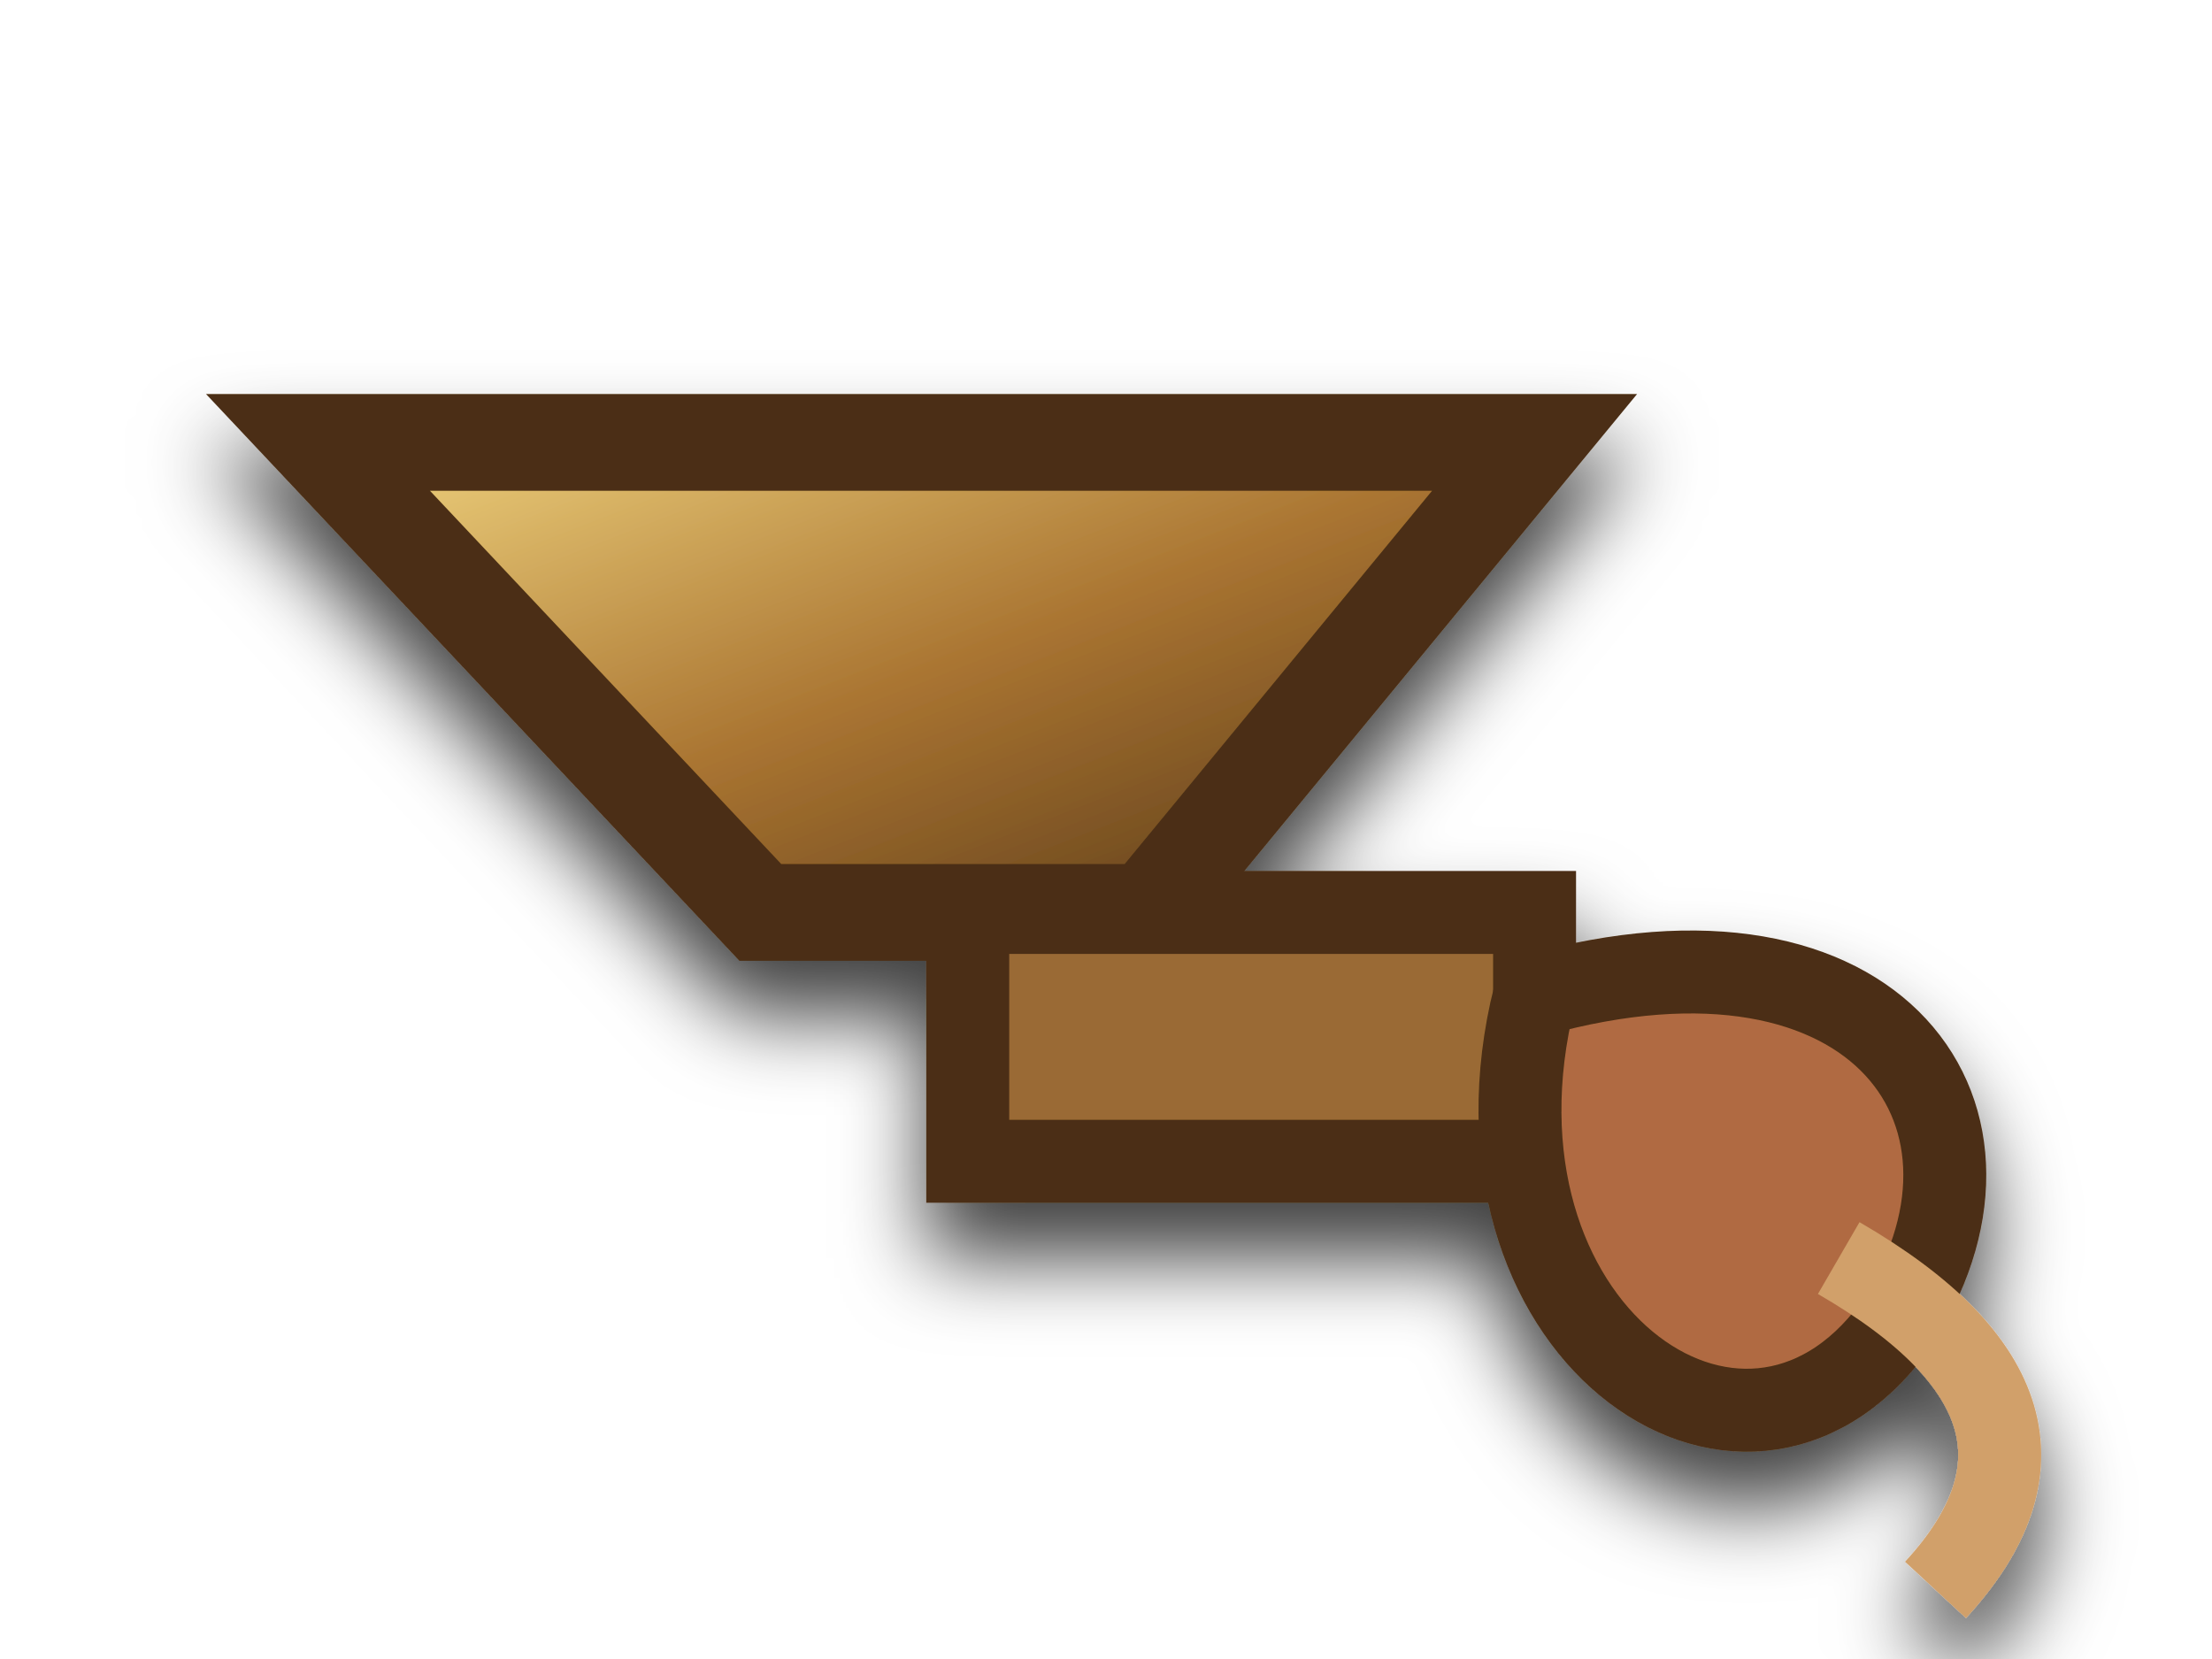
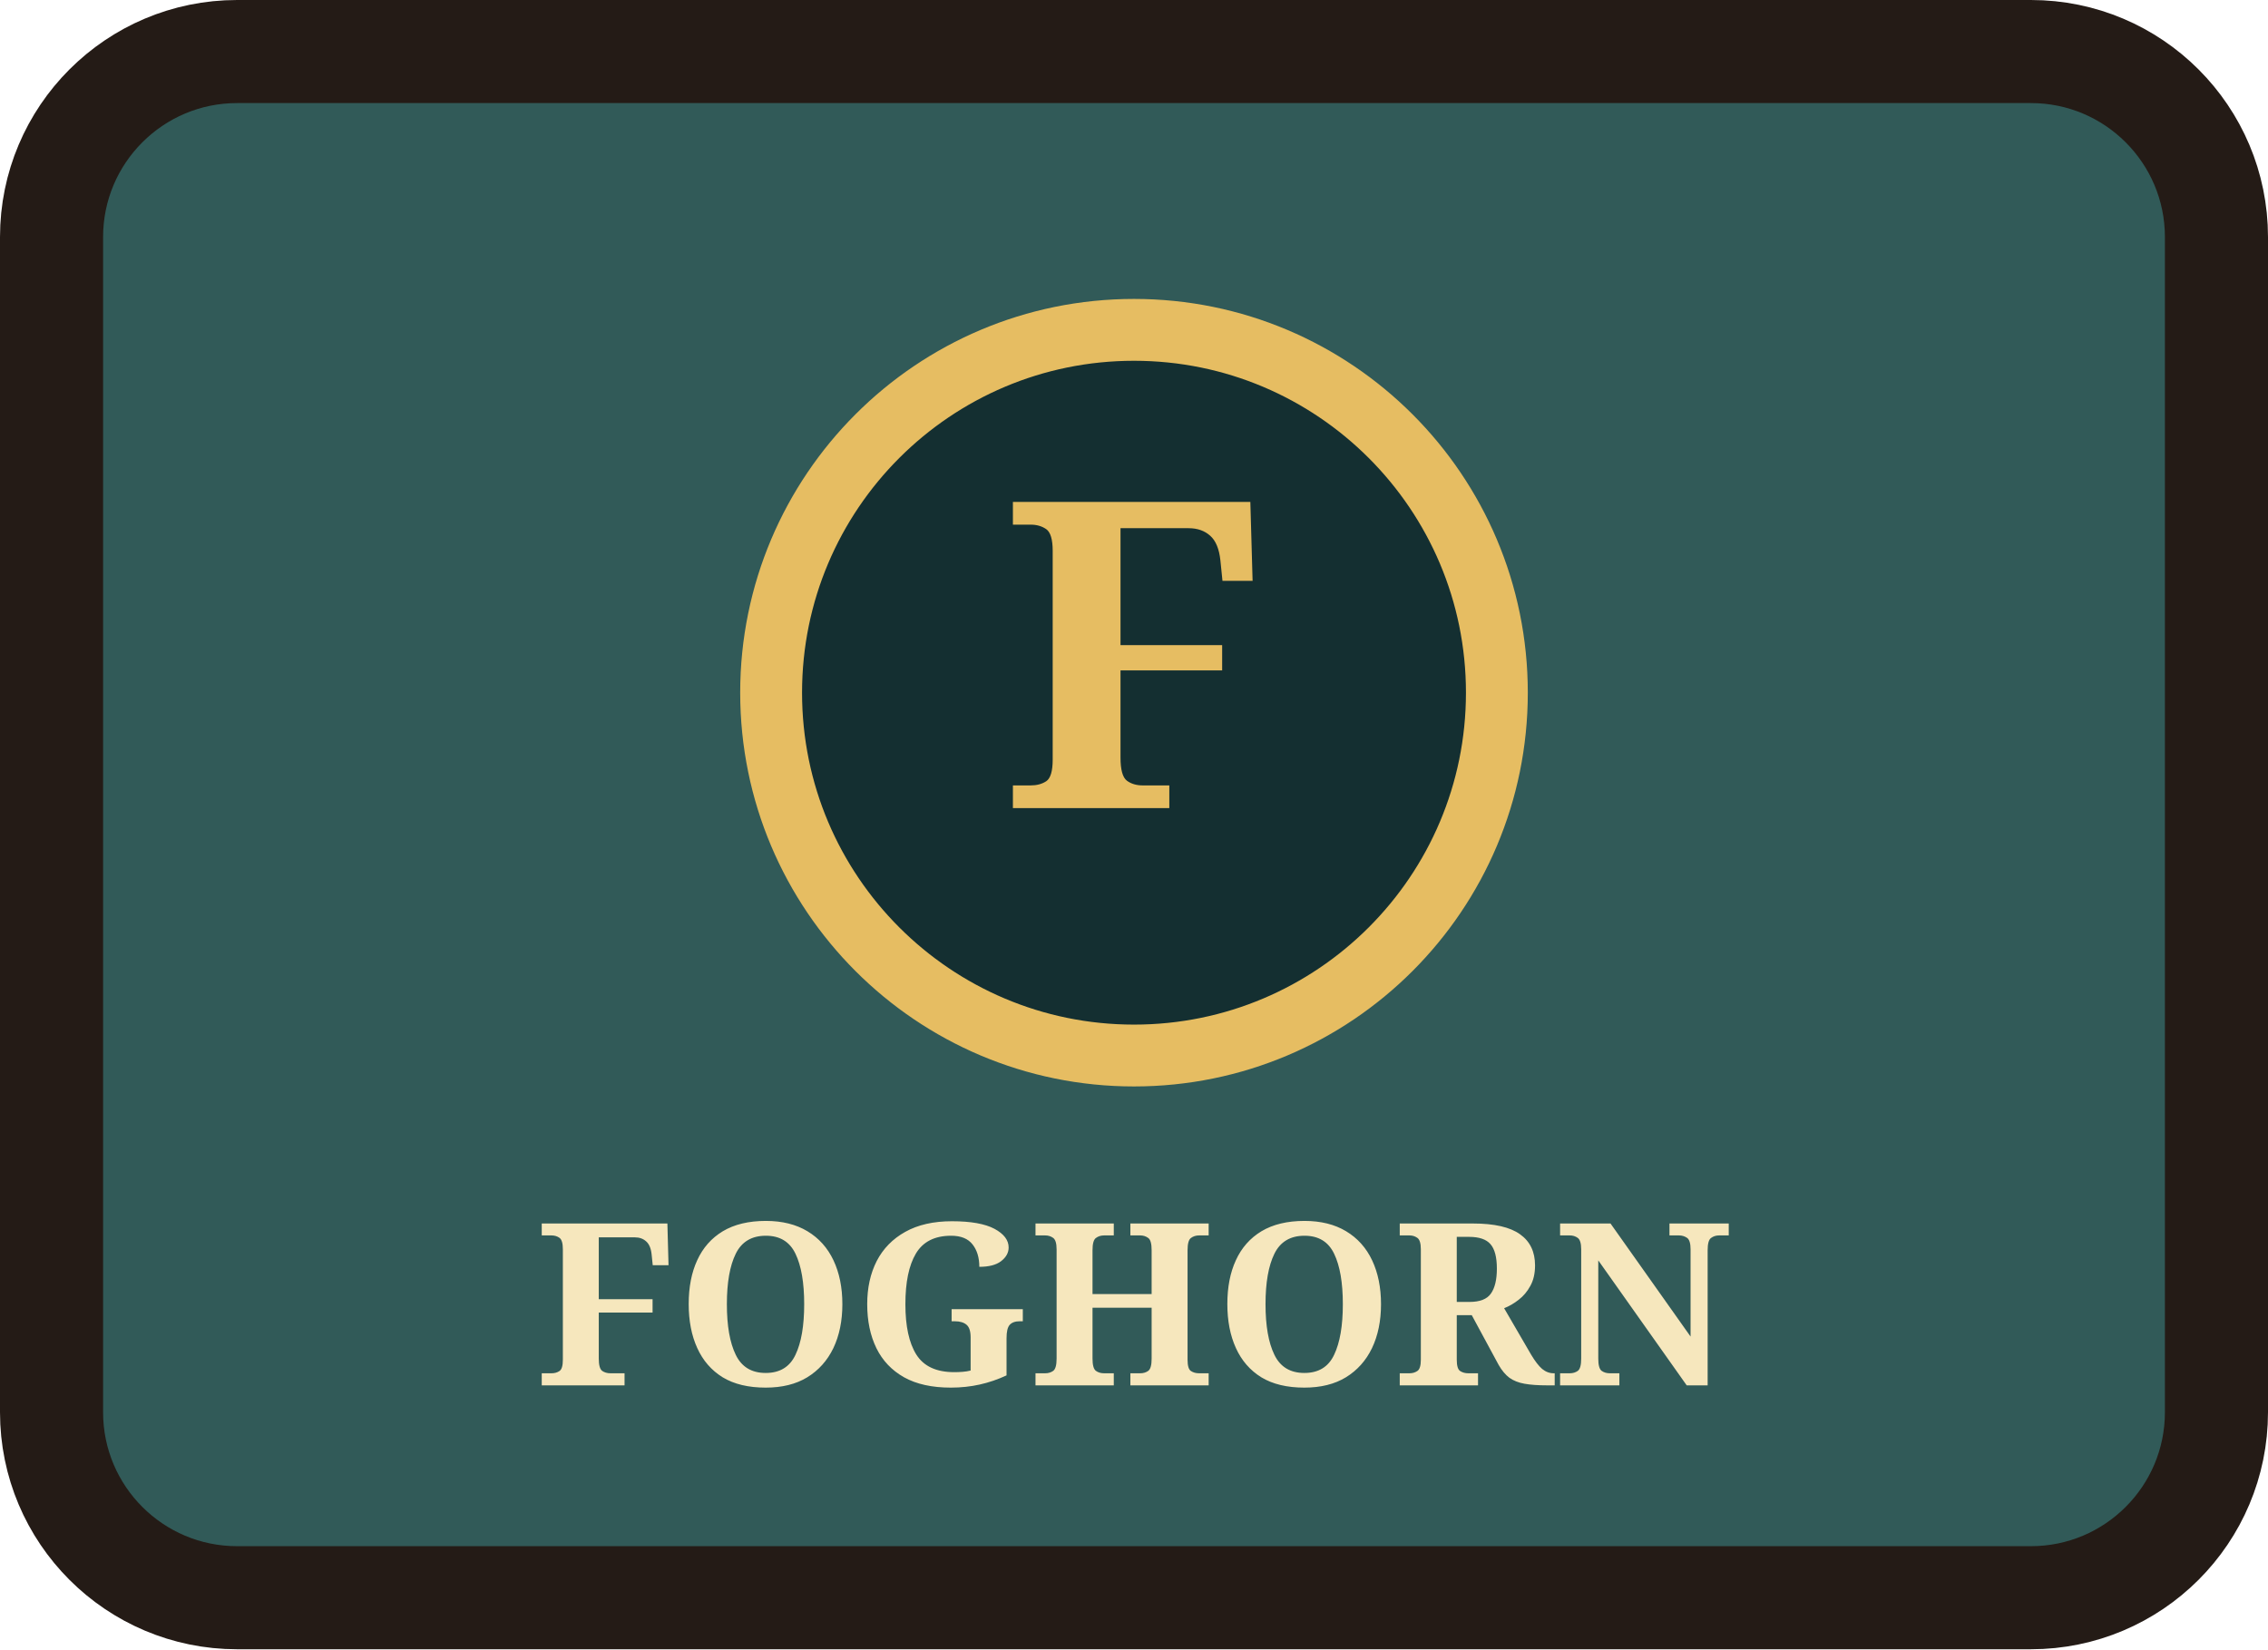
- <svg xmlns="http://www.w3.org/2000/svg" viewBox="0 0 160 120">
-   <defs>
-     <filter id="s" x="-30%" y="-30%" width="160%" height="160%">
-       <feDropShadow dx="0" dy="4" stdDeviation="3" flood-color="#000" flood-opacity=".75" />
-     </filter>
-     <linearGradient id="gold" x1="0" y1="0" x2="1" y2="1">
-       <stop stop-color="#f2d681" />
-       <stop offset=".5" stop-color="#a97431" />
-       <stop offset="1" stop-color="#4e3216" />
-     </linearGradient>
-   </defs>
-   <g filter="url(#s)">
-     <path d="M23 32 H111 L83 66 H55Z" fill="url(#gold)" stroke="#4b2f14" stroke-width="7" />
-     <path d="M70 66 H111 V84 H70Z" fill="#9a6b34" stroke="#4b2f14" stroke-width="6" />
-     <path d="M111 72 C136 65 147 81 137 96 C126 111 105 96 111 72Z" fill="#b06b42" stroke="#4b2f14" stroke-width="6" />
-     <path d="M133 91 q19 11 7 24" fill="none" stroke="#d1a06b" stroke-width="6" />
-   </g>
+ <svg xmlns="http://www.w3.org/2000/svg" width="220" height="160" viewBox="0 0 220 160">
+   <rect width="220" height="160" fill="none" />
+   <rect x="5" y="5" width="210" height="150" rx="18" fill="#315a58" stroke="#241b16" stroke-width="10" />
+   <circle cx="110.0" cy="67.2" r="35.2" fill="#142f31" stroke="#e6bd62" stroke-width="6" />
+   <text x="110.0" y="78.4" text-anchor="middle" font-family="Georgia,serif" font-size="41.6" font-weight="700" fill="#e6bd62">F</text>
+   <text x="110.0" y="134.4" text-anchor="middle" font-family="Georgia,serif" font-size="22" font-weight="700" fill="#f6e7bd">FOGHORN</text>
</svg>
